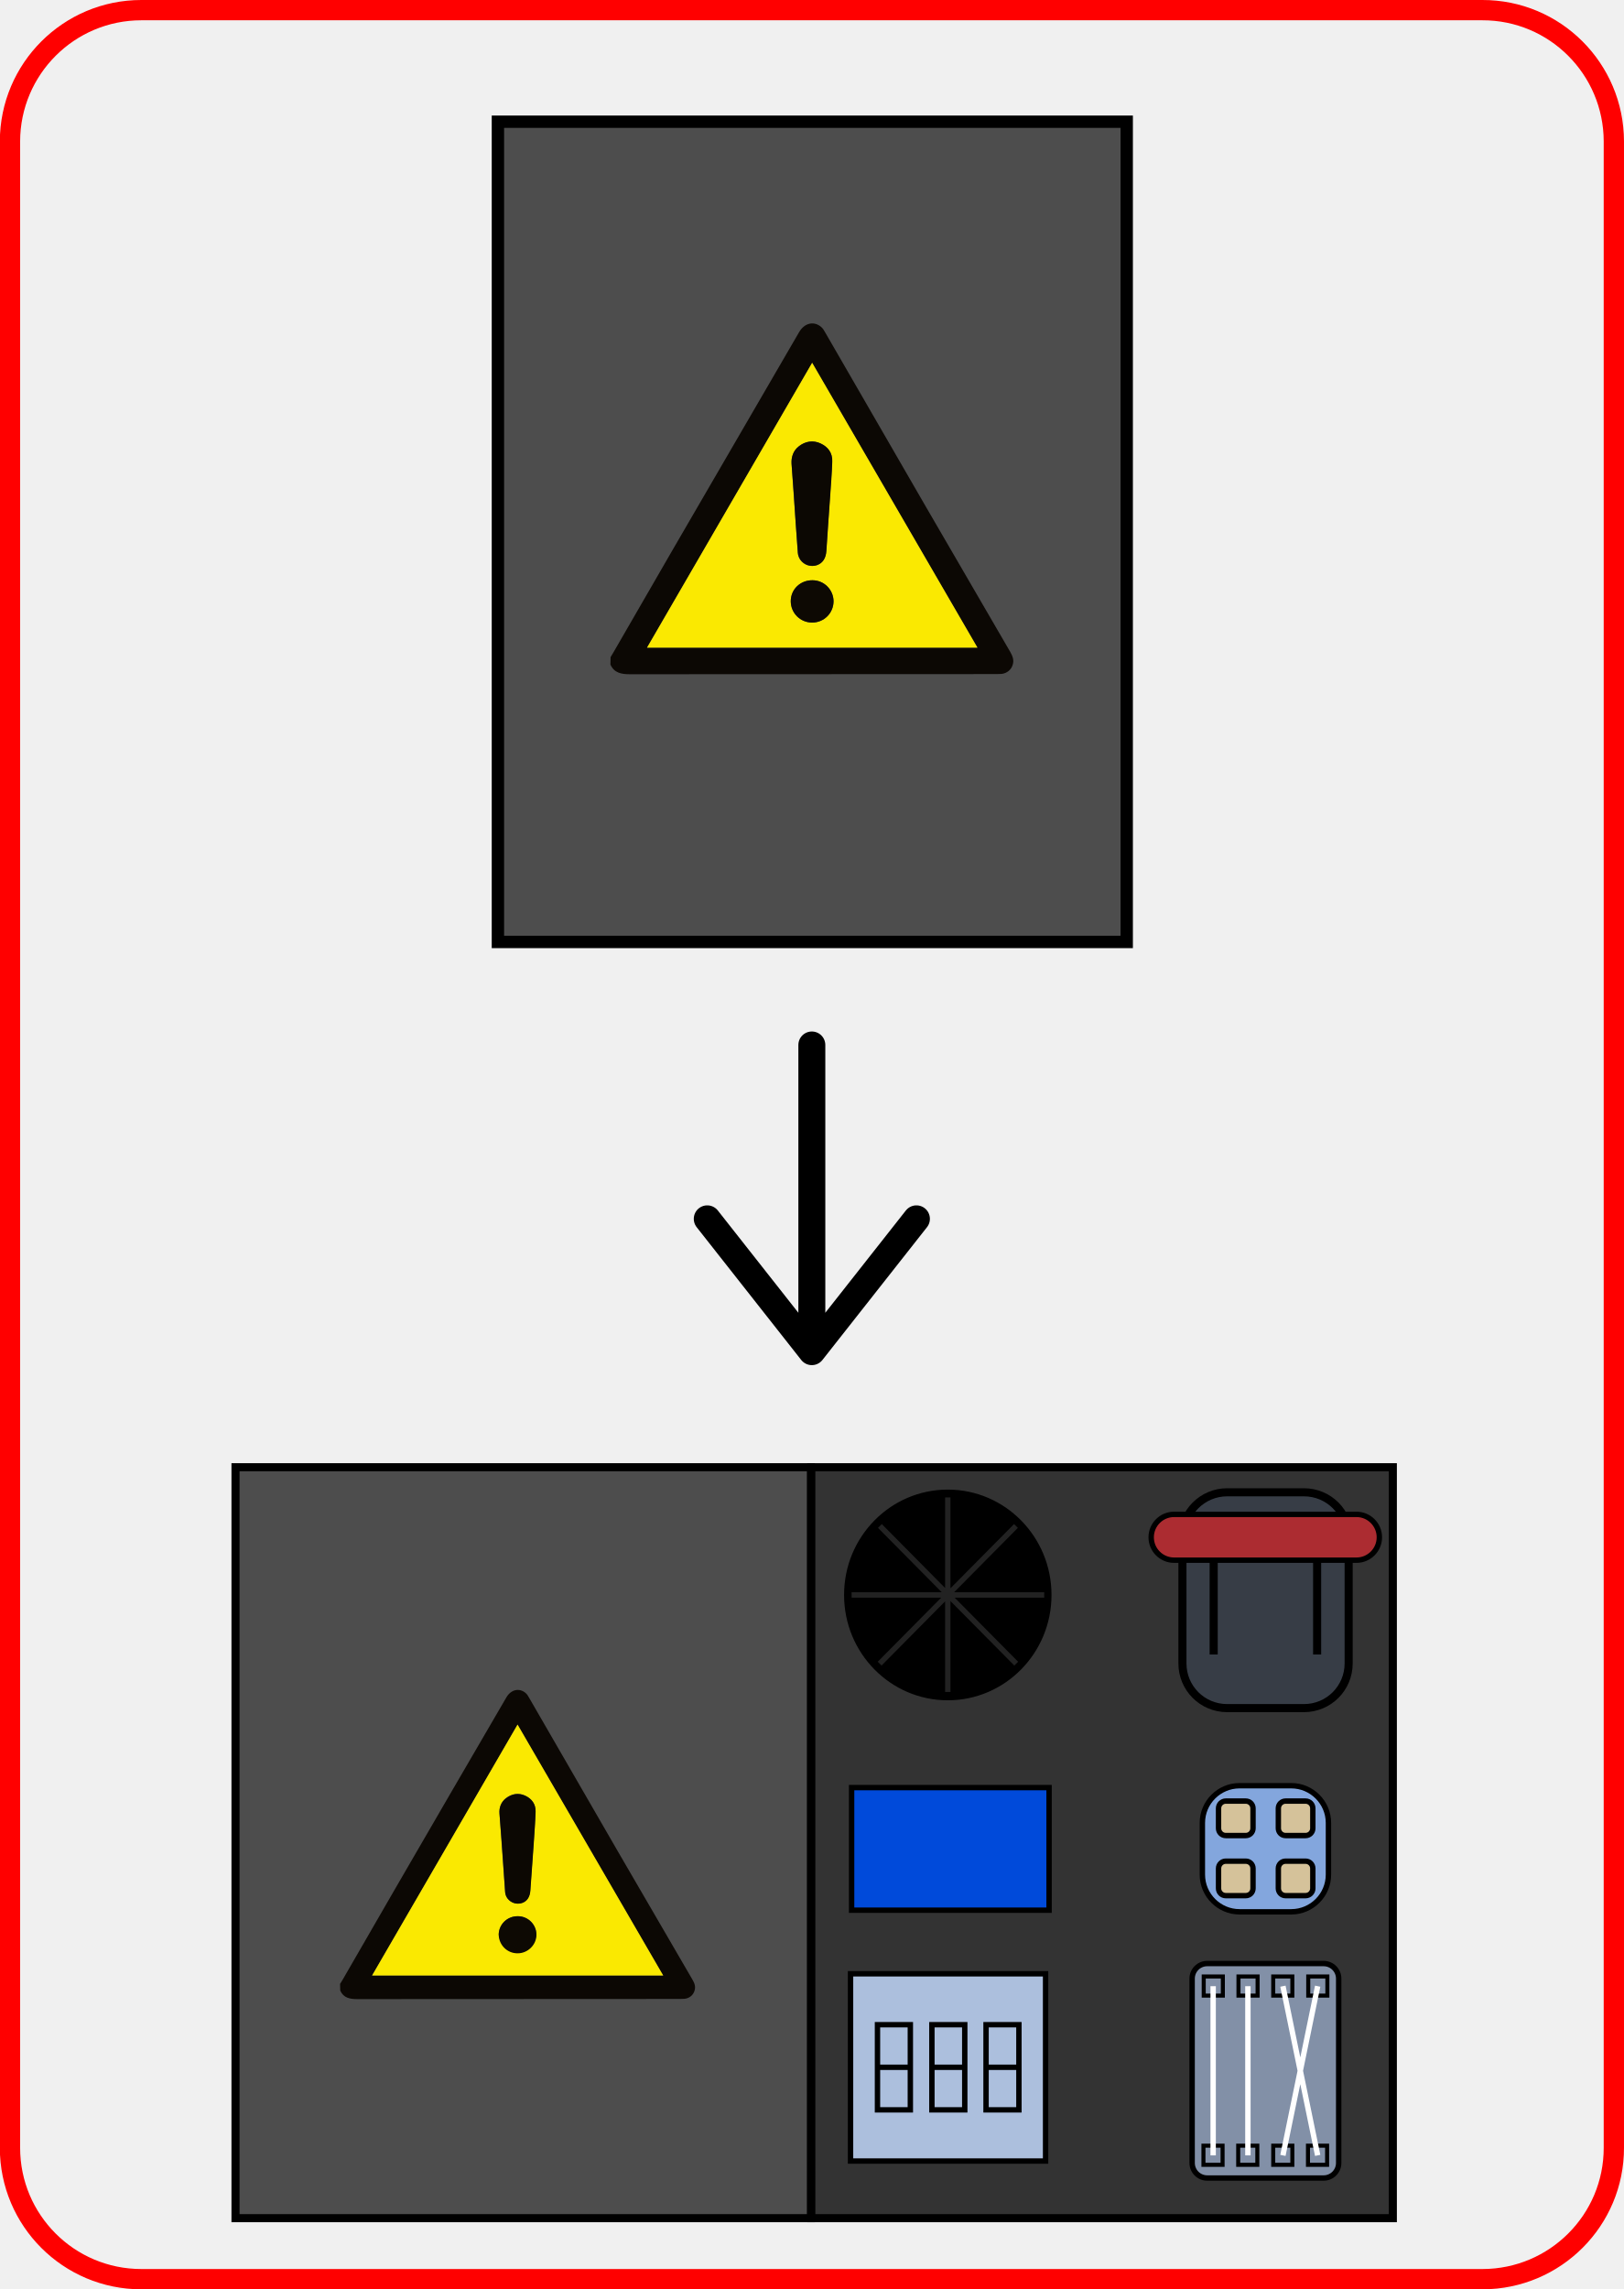
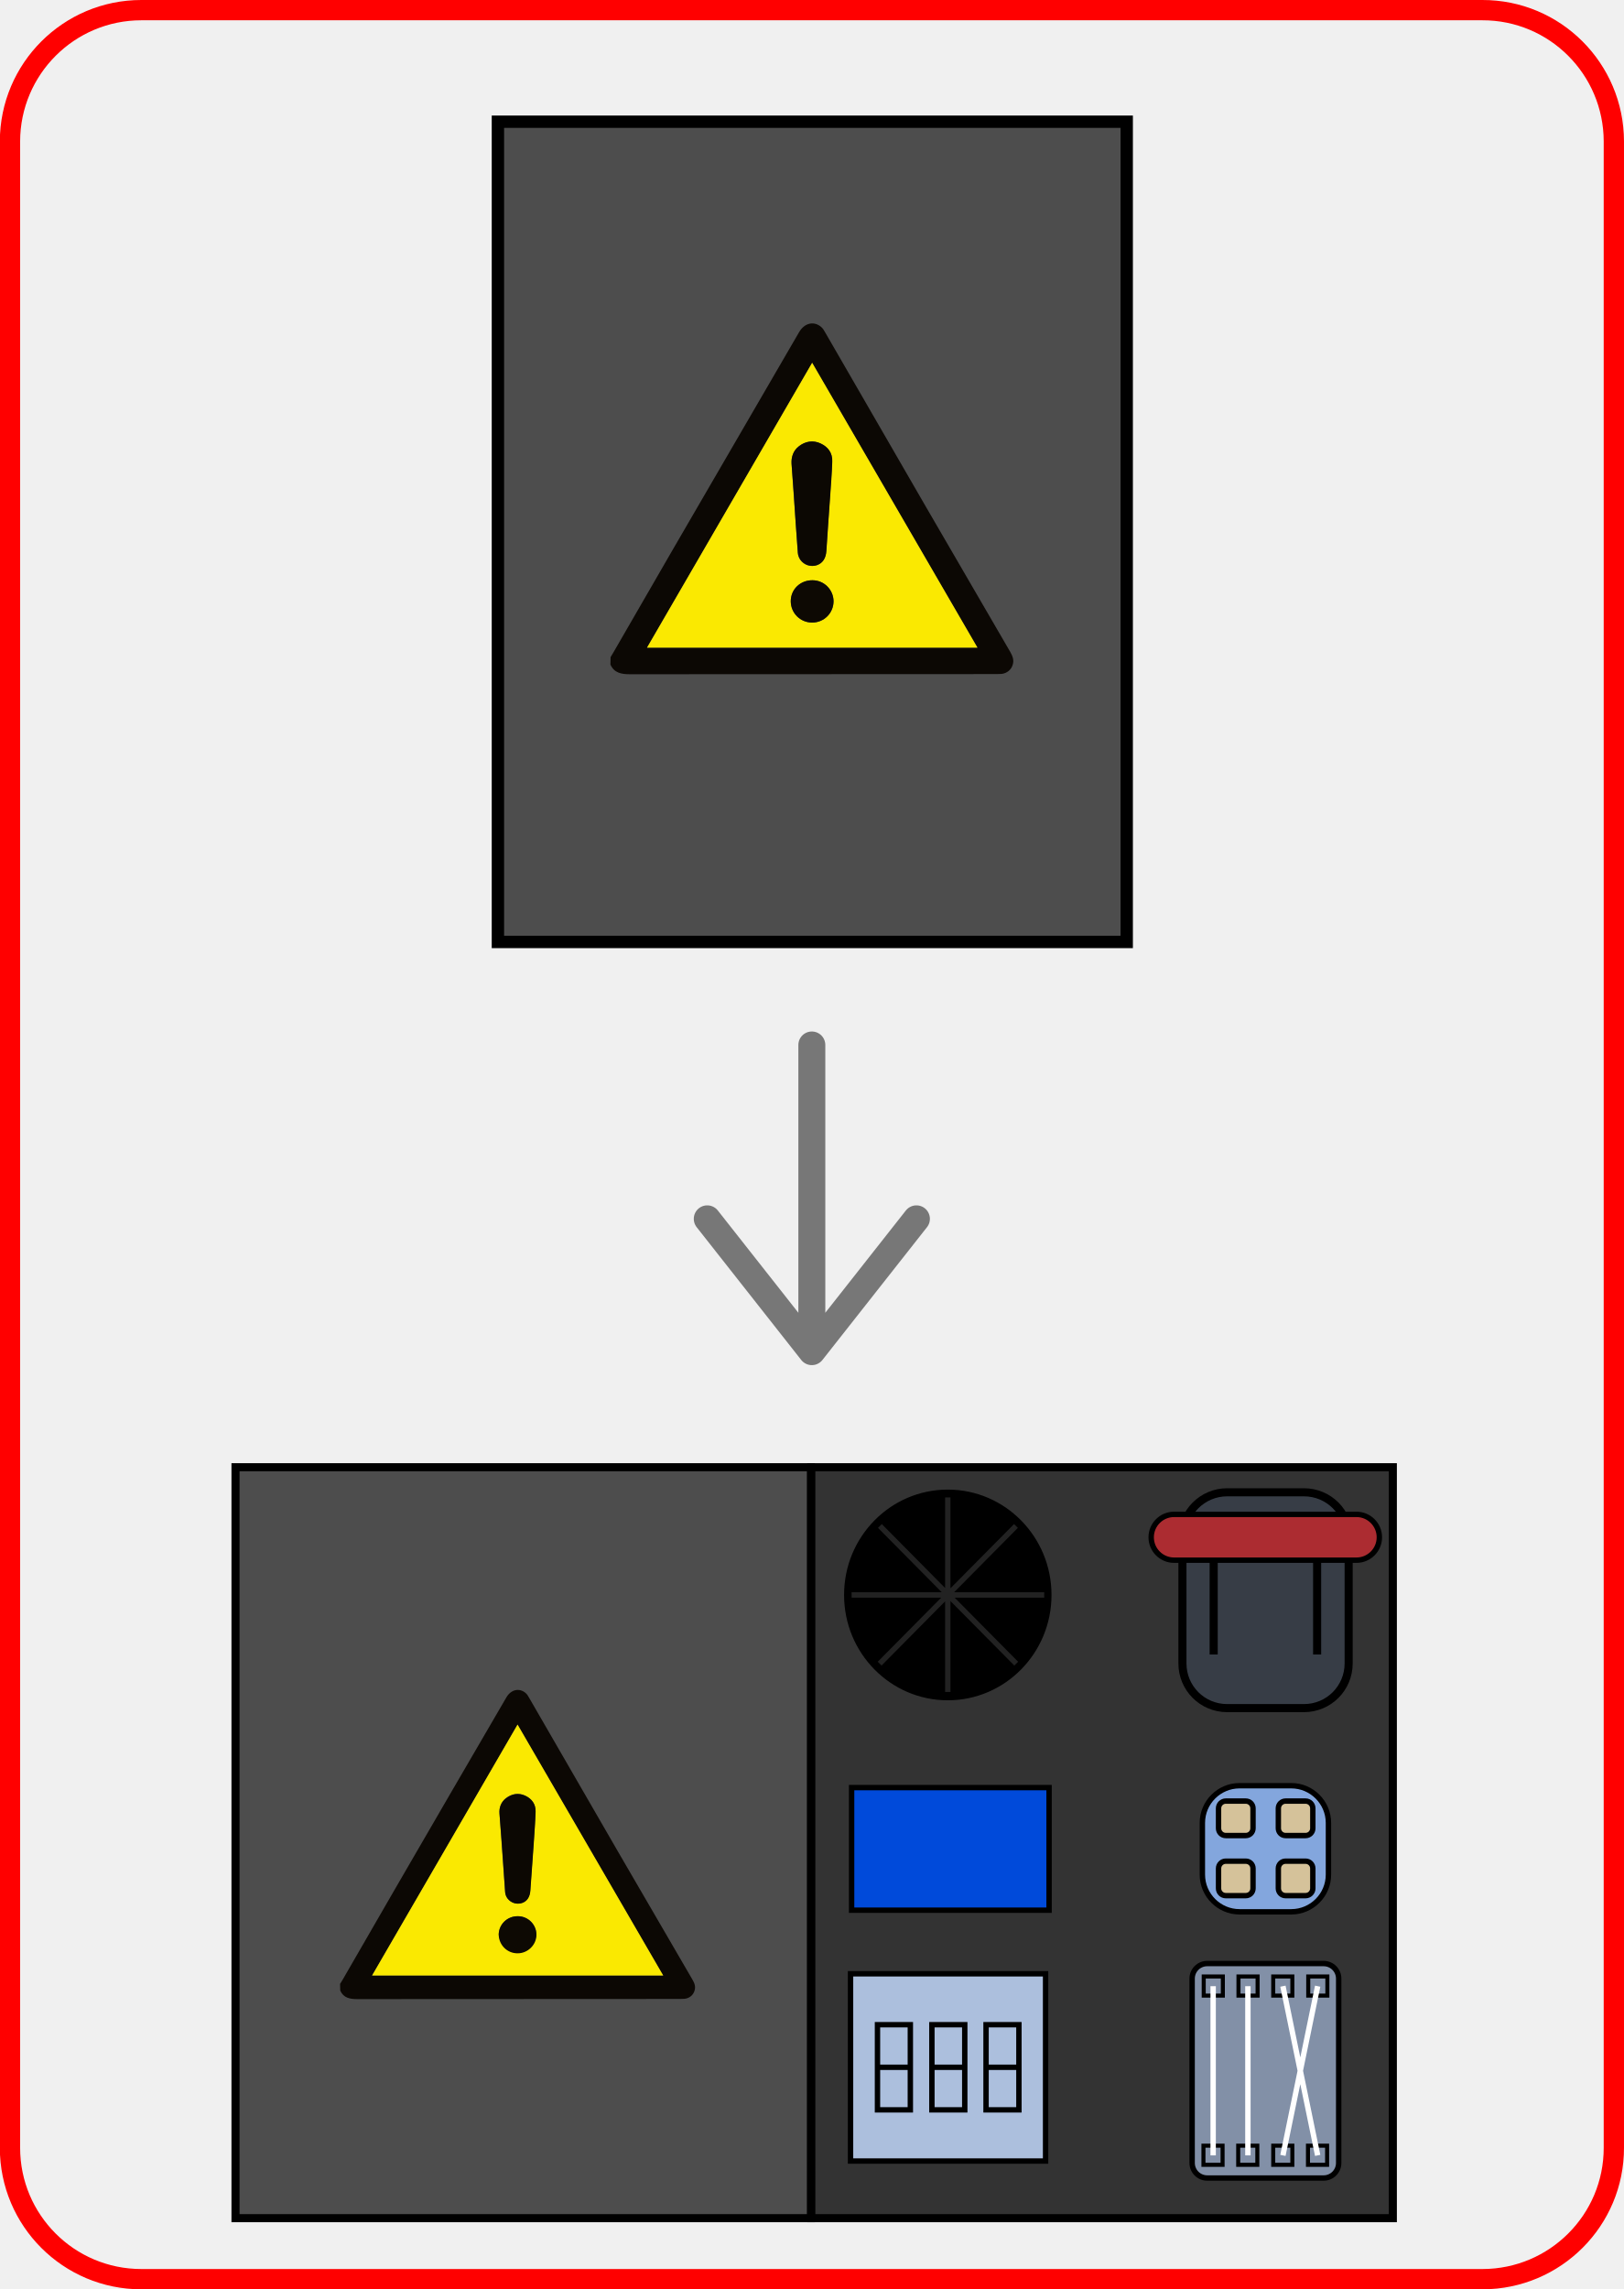
<svg xmlns="http://www.w3.org/2000/svg" class="centered-img" viewBox="0 0 1024.6 1444.2">
  <style>
    .st12{fill:#acbfdd;stroke-width:2}.st12,.st14,.st16{stroke:#000;stroke-miterlimit:10}.st14{fill:#d5c29a;stroke-width:2}.st16{fill:#8290a7;stroke-width:1.5}.st18{fill:#0c0804}.st19{fill:#fae901}.st20{fill:#0c0803}.st21{fill:#0d0903}
  </style>
  <path fill="none" stroke="red" stroke-miterlimit="15.1" stroke-width="12.8" d="M89.2 6.4h846.2c45.8-.1 82.9 37 83 82.8V1355c.1 45.8-37 82.9-82.8 83H89.2c-45.8 0-82.9-37.1-82.9-82.9V89.2C6.4 43.4 43.5 6.4 89.2 6.4z" />
  <rect width="396.8" height="517.5" x="314.2" y="76.8" fill="#4d4d4d" stroke="#000" stroke-linecap="round" stroke-miterlimit="5.2" stroke-width="7.8" />
-   <path stroke="#000" stroke-linecap="round" stroke-linejoin="round" stroke-miterlimit="1" stroke-width="17" d="M512.3 659.3v193.4-193.4h0zm0 193.5 66-83.8-66 83.8zm0 0-66-83.8 66 83.8z" />
+   <path stroke="#777" stroke-linecap="round" stroke-linejoin="round" stroke-miterlimit="1" stroke-width="17" d="M512.3 659.3v193.4-193.4h0zm0 193.5 66-83.8-66 83.8zm0 0-66-83.8 66 83.8z" />
  <g transform="matrix(1.7 0 0 1.7 -579.5 -97)">
    <g transform="translate(-1.9)">
      <rect width="215.9" height="278.7" x="643.9" y="601.6" fill="#333" stroke="#000" stroke-miterlimit="10" stroke-width="3" />
      <rect width="213.6" height="278.7" x="430.2" y="601.6" fill="#4d4d4d" stroke="#000" stroke-miterlimit="10" stroke-width="3" />
    </g>
    <g transform="translate(29.8 14.7)">
      <ellipse cx="662.9" cy="634.3" stroke="#000" stroke-miterlimit="10" stroke-width="2" rx="37.5" ry="38.1" />
      <path fill="#333" stroke="#222" stroke-miterlimit="10" stroke-width="2" d="M662.9 598.1v72.2-72.2zm35.8 36.2h-71.5 71.5zm-61-25.6 50.6 51.1-50.6-51.1zm50.5 0-50.6 51.1 50.6-51.1z" />
    </g>
    <path fill="#373d46" stroke="#000" stroke-miterlimit="10" stroke-width="3" d="M796.4 610.9h28.5c9.2 0 16.6 7.4 16.6 16.6v46.9c0 9.2-7.4 16.6-16.6 16.6h-28.5c-9.2 0-16.6-7.4-16.6-16.6v-47c0-9 7.4-16.5 16.6-16.5z" />
    <path fill="#ac2c31" stroke="#000" stroke-miterlimit="10" stroke-width="3" d="M791.4 627.5v43.6-43.6zm38.4 0v43.6-43.6z" />
    <path fill="#ac2c31" stroke="#000" stroke-miterlimit="10" stroke-width="2" d="M776.7 619.1h67.7a8.5 8.5 0 1 1 0 17h-67.7a8.5 8.5 0 1 1 0-17z" />
    <rect width="73.3" height="45.5" x="657" y="720.5" fill="#004ada" stroke="#000" stroke-miterlimit="10" stroke-width="2" />
    <g transform="translate(-.2)">
      <rect width="72.4" height="69.5" x="656.8" y="789.6" fill="#acbfdd" stroke="#000" stroke-miterlimit="10" stroke-width="2" />
      <path d="M666.8 808.5H679v31.6h-12.2v-31.6z" class="st12" />
      <path d="M666.8 824.3H679" class="st12" />
      <path d="M687 808.5h12.2v31.6H687v-31.6z" class="st12" />
      <path d="M687 824.3h12.2" class="st12" />
      <path d="M707.1 808.5h12.2v31.6h-12.2v-31.6z" class="st12" />
      <path d="M707.1 824.3h12.2" class="st12" />
    </g>
    <path fill="#83a6dd" stroke="#000" stroke-miterlimit="10" stroke-width="2" d="M801 719.8h19.2c7.6 0 13.8 6.2 13.8 13.8v19.2c0 7.6-6.2 13.8-13.8 13.8H801c-7.6 0-13.8-6.2-13.8-13.8v-19.2c0-7.6 6.2-13.8 13.8-13.8z" />
    <path d="M795.9 725.5h7.4c1.5 0 2.7 1.2 2.7 2.7v7.4c0 1.5-1.2 2.7-2.7 2.7h-7.4c-1.5 0-2.7-1.2-2.7-2.7v-7.4c0-1.5 1.2-2.7 2.7-2.7z" class="st14" />
    <path d="M818.1 725.5h7.4c1.5 0 2.7 1.2 2.7 2.7v7.4c0 1.5-1.2 2.7-2.7 2.7h-7.4c-1.5 0-2.7-1.2-2.7-2.7v-7.4c0-1.5 1.2-2.7 2.7-2.7z" class="st14" />
    <path d="M795.9 747.8h7.4c1.5 0 2.7 1.2 2.7 2.7v7.4c0 1.5-1.2 2.7-2.7 2.7h-7.4c-1.5 0-2.7-1.2-2.7-2.7v-7.4c0-1.5 1.2-2.7 2.7-2.7z" class="st14" />
    <path d="M818.1 747.8h7.4c1.5 0 2.7 1.2 2.7 2.7v7.4c0 1.5-1.2 2.7-2.7 2.7h-7.4c-1.5 0-2.7-1.2-2.7-2.7v-7.4c0-1.5 1.2-2.7 2.7-2.7z" class="st14" />
    <path fill="#8290a7" stroke="#000" stroke-miterlimit="10" stroke-width="2" d="M789 785.8h43.2c3.1 0 5.6 2.5 5.6 5.6v68.4c0 3.1-2.5 5.6-5.6 5.6H789a5.6 5.6 0 0 1-5.6-5.6v-68.4c0-3.1 2.5-5.6 5.6-5.6z" />
    <g transform="translate(.2)">
      <rect width="7.1" height="7.1" x="787.5" y="790.6" class="st16" />
      <rect width="7.1" height="7.1" x="800.4" y="790.6" class="st16" />
      <rect width="7.1" height="7.1" x="813.3" y="790.6" class="st16" />
      <rect width="7.1" height="7.1" x="826.3" y="790.6" class="st16" />
    </g>
    <g transform="rotate(180 473 262.3)">
      <rect width="7.1" height="7.1" x="112.5" y="-335.9" class="st16" />
      <rect width="7.1" height="7.1" x="125.4" y="-335.9" class="st16" />
      <rect width="7.1" height="7.1" x="138.4" y="-335.9" class="st16" />
      <rect width="7.1" height="7.1" x="151.3" y="-335.9" class="st16" />
    </g>
    <path fill="#8290a7" stroke="#fff" stroke-miterlimit="10" stroke-width="2" d="M791.2 857v-62.8V857zm12.9 0v-62.8V857zm13 0 12.9-62.8-12.9 62.8zm12.9 0-12.9-62.8L830 857z" />
  </g>
  <path d="m385.3 414.6 1.8-3 37.2-64.4 80-137.7c3.5-5.9 9.4-7 13.8-3.3 1.1.9 1.9 2.2 2.6 3.5l63.5 109.9 53.3 91.7c1.4 2.5 2.5 5 1.6 8-.9 3.3-3.8 5.6-7.2 5.9l-3.2.1-231.2.1c-5.4 0-9.9-.8-12.3-6.1l.1-4.7zm231.5-6L512.5 228.9 408.3 408.6h208.5z" class="st18" />
  <path d="M616.8 408.6H408.3l104.2-179.7 104.3 179.7zm-117.3-116 1.3 18.9 2.6 37.2a9.06 9.06 0 0 0 12 7.9c3.7-1.3 5.7-4.4 6-9l2.3-33.4c.5-7.7 1.1-15.4 1.4-23.1.2-5.3-2.6-9.1-7.3-11.3-6.5-3-14.1-.2-17.1 6.2-1 2.1-1.4 4.3-1.2 6.6zm13.2 73.5c-7.6 0-13.7 5.8-13.7 13.2 0 7.5 6 13.5 13.5 13.5s13.5-6 13.5-13.5c-.1-7.3-6-13.2-13.3-13.2z" class="st19" />
  <path d="M499.5 292.6c-.2-4.4 1-8.3 4.6-11 4.2-3.2 8.9-4.1 13.8-1.8 4.7 2.2 7.5 6 7.3 11.3-.2 7.7-.9 15.4-1.4 23.1-.8 11.1-1.6 22.3-2.3 33.4-.3 4.6-2.3 7.7-6 9-3.8 1.2-8-.1-10.4-3.4-.9-1.3-1.5-2.9-1.6-4.5-1-12.4-1.8-24.8-2.6-37.2l-1.4-18.9z" class="st20" />
  <path d="M512.7 366.1c7.3 0 13.2 5.9 13.3 13.2 0 7.5-6 13.5-13.5 13.5s-13.5-6-13.5-13.5 6-13.3 13.7-13.2z" class="st21" />
  <path d="m214.6 1251.7 1.6-2.6 32.8-56.8c23.5-40.5 46.9-80.9 70.5-121.3 3-5.2 8.3-6.1 12.1-2.9 1 .8 1.7 2 2.3 3.1l56 96.9 47 80.8c1.3 2.2 2.2 4.4 1.4 7-.8 2.9-3.3 4.9-6.3 5.2l-2.8.1-203.7.1c-4.7 0-8.7-.7-10.8-5.4l-.1-4.2zm203.9-5.3-91.9-158.3-91.8 158.3h183.7z" class="st18" />
  <path d="M418.5 1246.4H234.8l91.8-158.3 91.9 158.3zm-103.3-102.1 1.2 16.7 2.3 32.7c.1 1.4.6 2.9 1.4 3.9 2.3 3 6 4.1 9.2 3 3.3-1.1 5.1-3.9 5.3-7.9l2.1-29.4c.5-6.8 1-13.6 1.2-20.4.2-4.6-2.3-8-6.5-10-4.3-2-8.5-1.2-12.2 1.6-2.9 2.4-4.5 6.1-4 9.8zm11.6 64.7c-6.7 0-12 5.1-12.1 11.6.9 6.6 6.9 11.2 13.4 10.4 5.4-.7 9.7-5 10.4-10.4 0-6.4-5.3-11.6-11.7-11.6z" class="st19" />
  <path d="M315.2 1144.3c-.2-3.9.9-7.3 4.1-9.7 3.7-2.8 7.9-3.6 12.2-1.6 4.1 1.9 6.6 5.3 6.5 10-.2 6.8-.8 13.6-1.2 20.4l-2.1 29.4c-.3 4-2 6.8-5.3 7.9-3.4 1.1-7.1-.1-9.2-3-.8-1.2-1.3-2.5-1.4-3.9l-2.3-32.7-1.3-16.8z" class="st20" />
  <path d="M326.8 1209c6.4 0 11.6 5.2 11.7 11.6s-5.4 11.8-11.8 11.8c-6.6.1-11.9-5.2-12-11.8.1-6.5 5.4-11.7 12.1-11.6z" class="st21" />
</svg>
